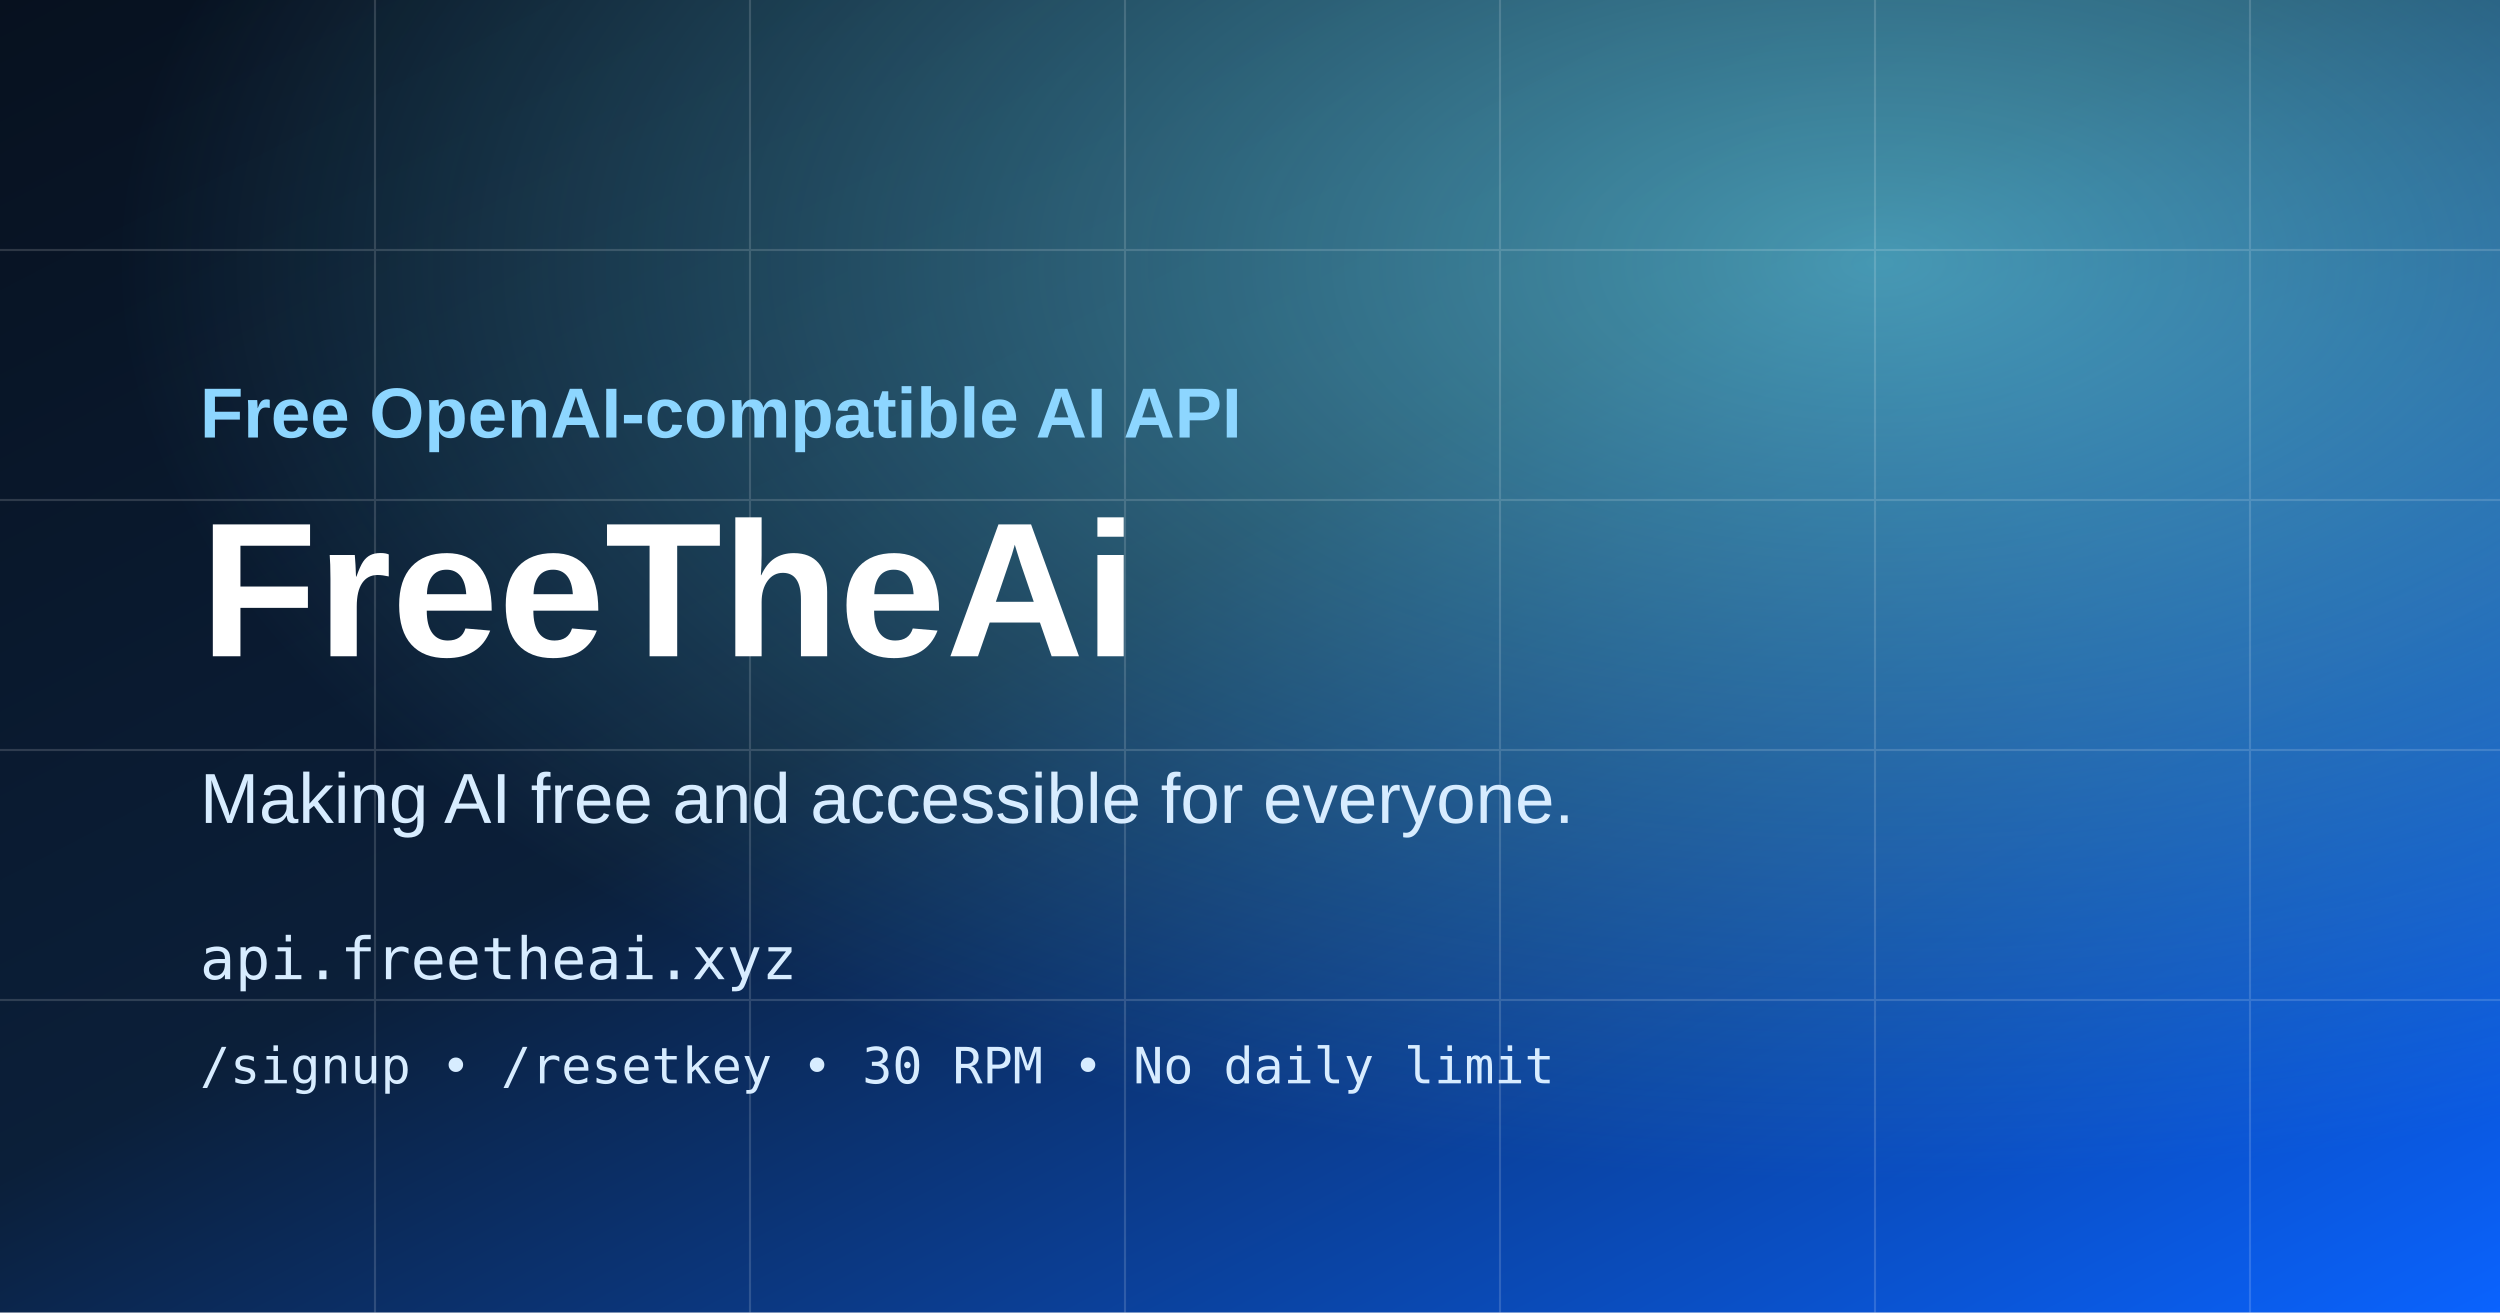
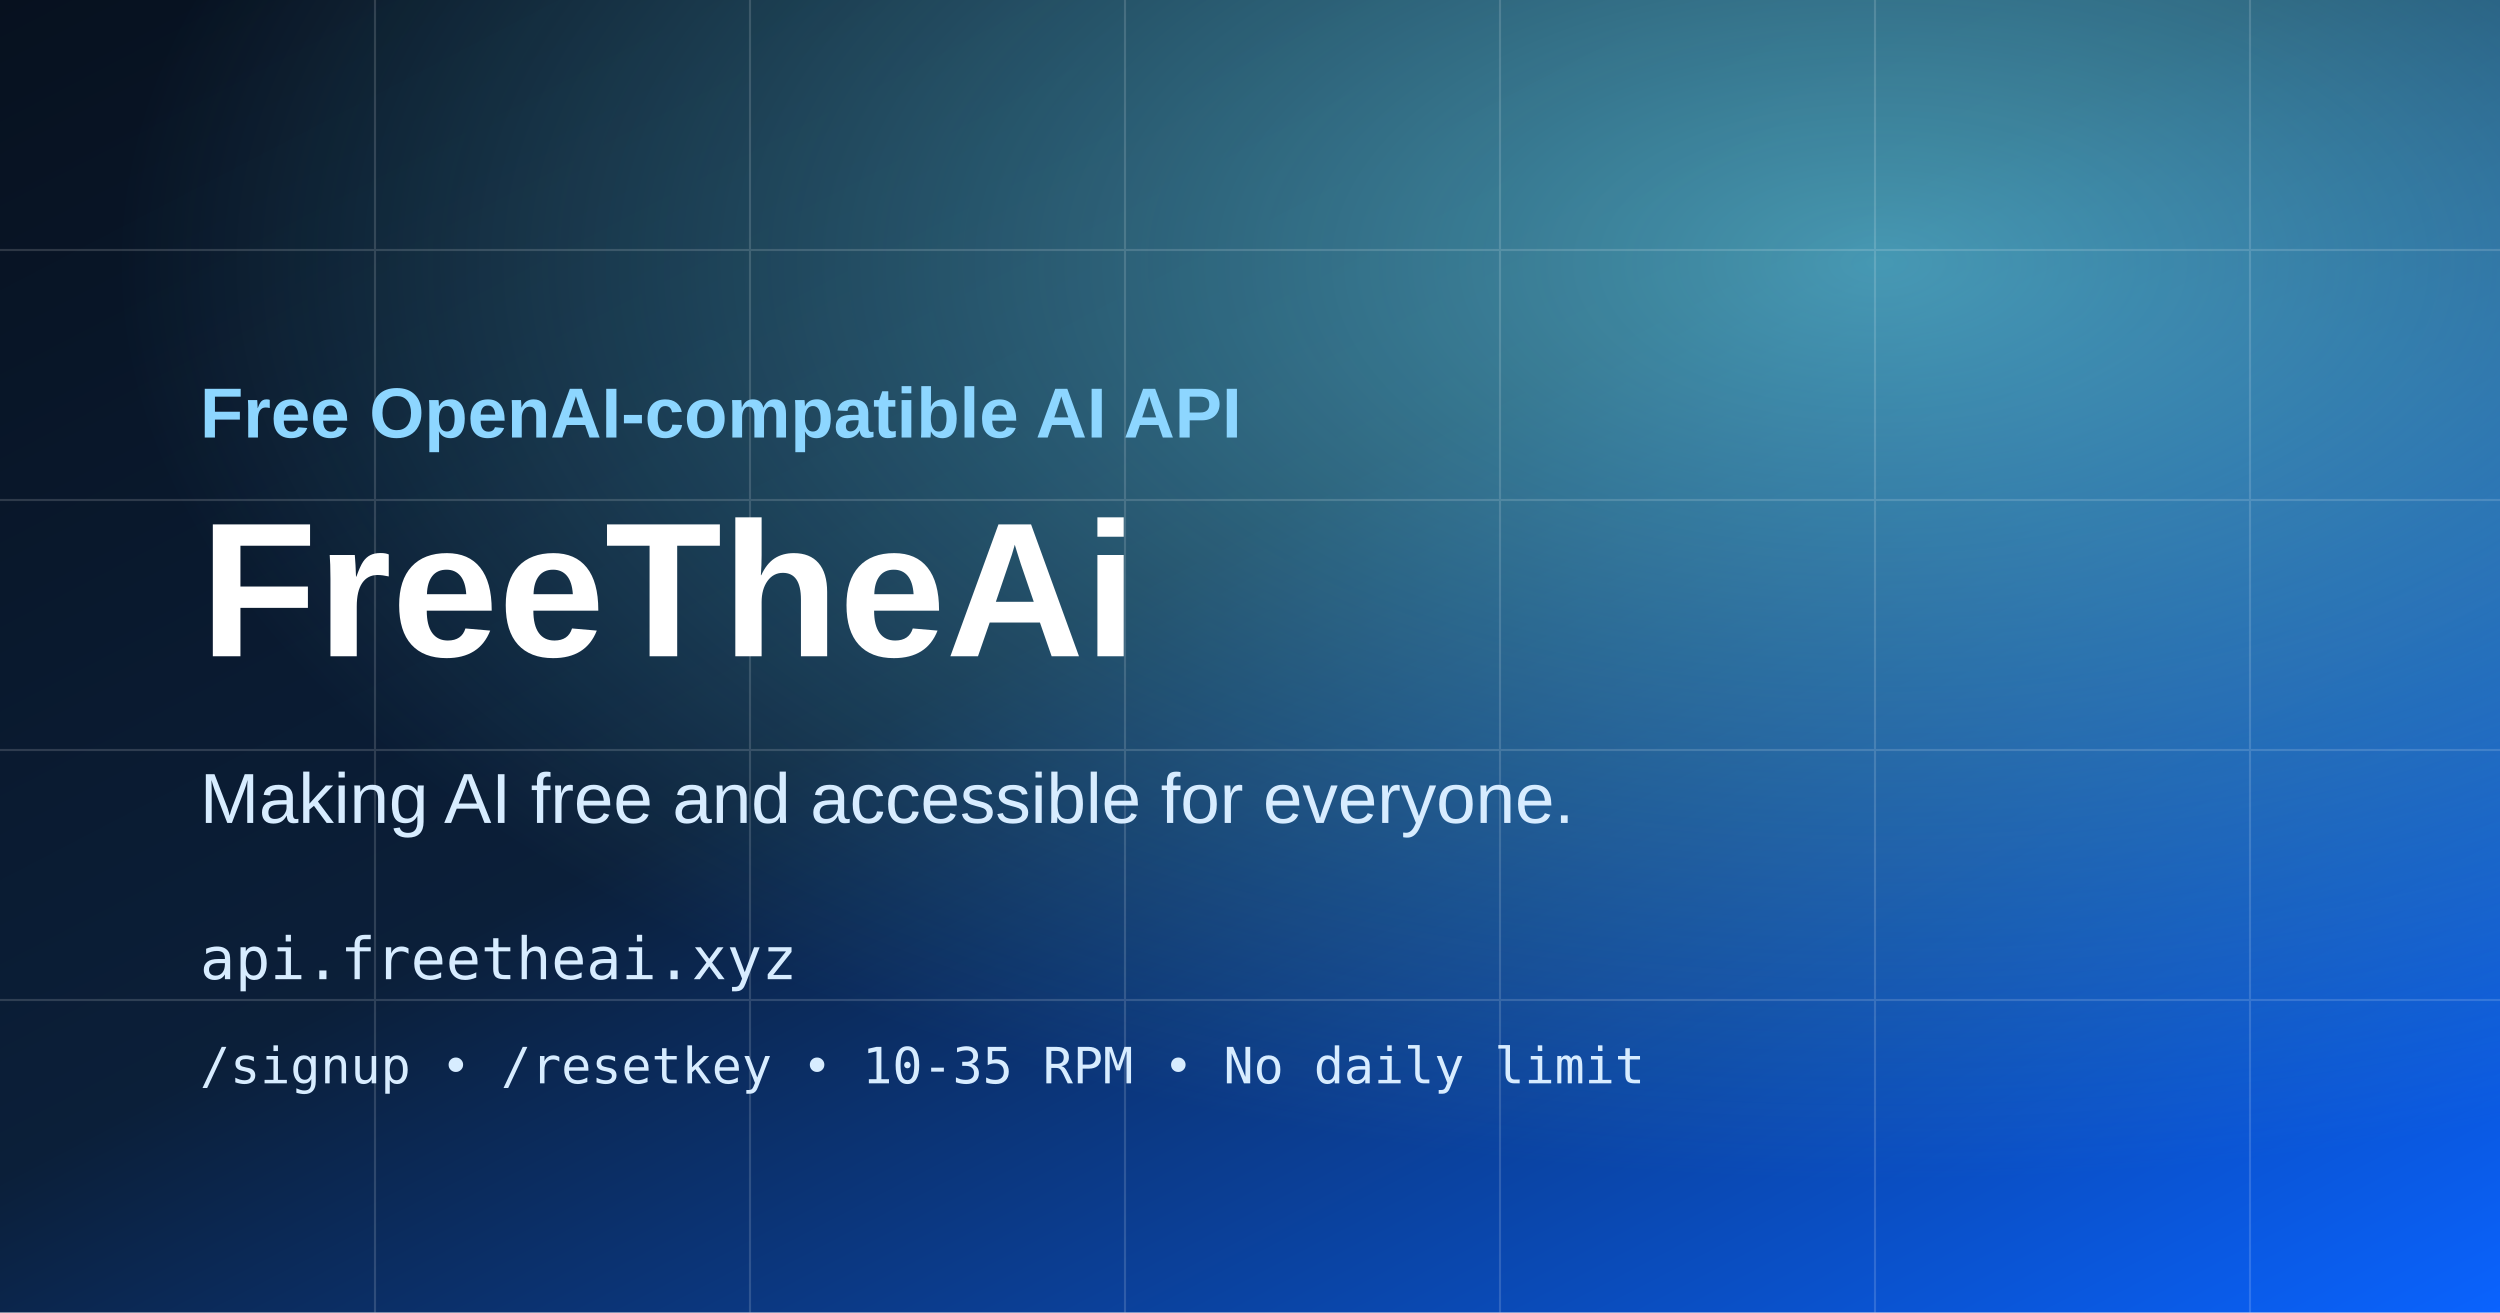
<svg xmlns="http://www.w3.org/2000/svg" width="1200" height="630" viewBox="0 0 1200 630">
  <defs>
    <linearGradient id="bg" x1="0%" x2="100%" y1="0%" y2="100%">
      <stop offset="0%" stop-color="#07111f" />
      <stop offset="45%" stop-color="#0b1f39" />
      <stop offset="100%" stop-color="#0a63ff" />
    </linearGradient>
    <radialGradient id="glow" cx="75%" cy="20%" r="70%">
      <stop offset="0%" stop-color="#6ee7ff" stop-opacity="0.6" />
      <stop offset="100%" stop-color="#6ee7ff" stop-opacity="0" />
    </radialGradient>
  </defs>
  <rect width="1200" height="630" fill="url(#bg)" />
  <rect width="1200" height="630" fill="url(#glow)" />
  <g opacity="0.15" stroke="#ffffff">
    <path d="M0 120h1200M0 240h1200M0 360h1200M0 480h1200" />
    <path d="M180 0v630M360 0v630M540 0v630M720 0v630M900 0v630M1080 0v630" />
  </g>
  <text x="96" y="210" fill="#8dd6ff" font-family="Space Grotesk, Arial, sans-serif" font-size="34" font-weight="700">Free OpenAI-compatible AI API</text>
  <text x="96" y="315" fill="#ffffff" font-family="Space Grotesk, Arial, sans-serif" font-size="92" font-weight="700">FreeTheAi</text>
  <text x="96" y="395" fill="#d7ecff" font-family="IBM Plex Sans, Arial, sans-serif" font-size="34">Making AI free and accessible for everyone.</text>
  <text x="96" y="470" fill="#d7ecff" font-family="IBM Plex Mono, monospace" font-size="28">api.freetheai.xyz</text>
-   <text x="96" y="520" fill="#d7ecff" font-family="IBM Plex Mono, monospace" font-size="24">/signup  •  /resetkey  •  30 RPM  •  No daily limit</text>
+   <text x="96" y="520" fill="#d7ecff" font-family="IBM Plex Mono, monospace" font-size="24">/signup  •  /resetkey  •  10-35 RPM  •  No daily limit</text>
</svg>
